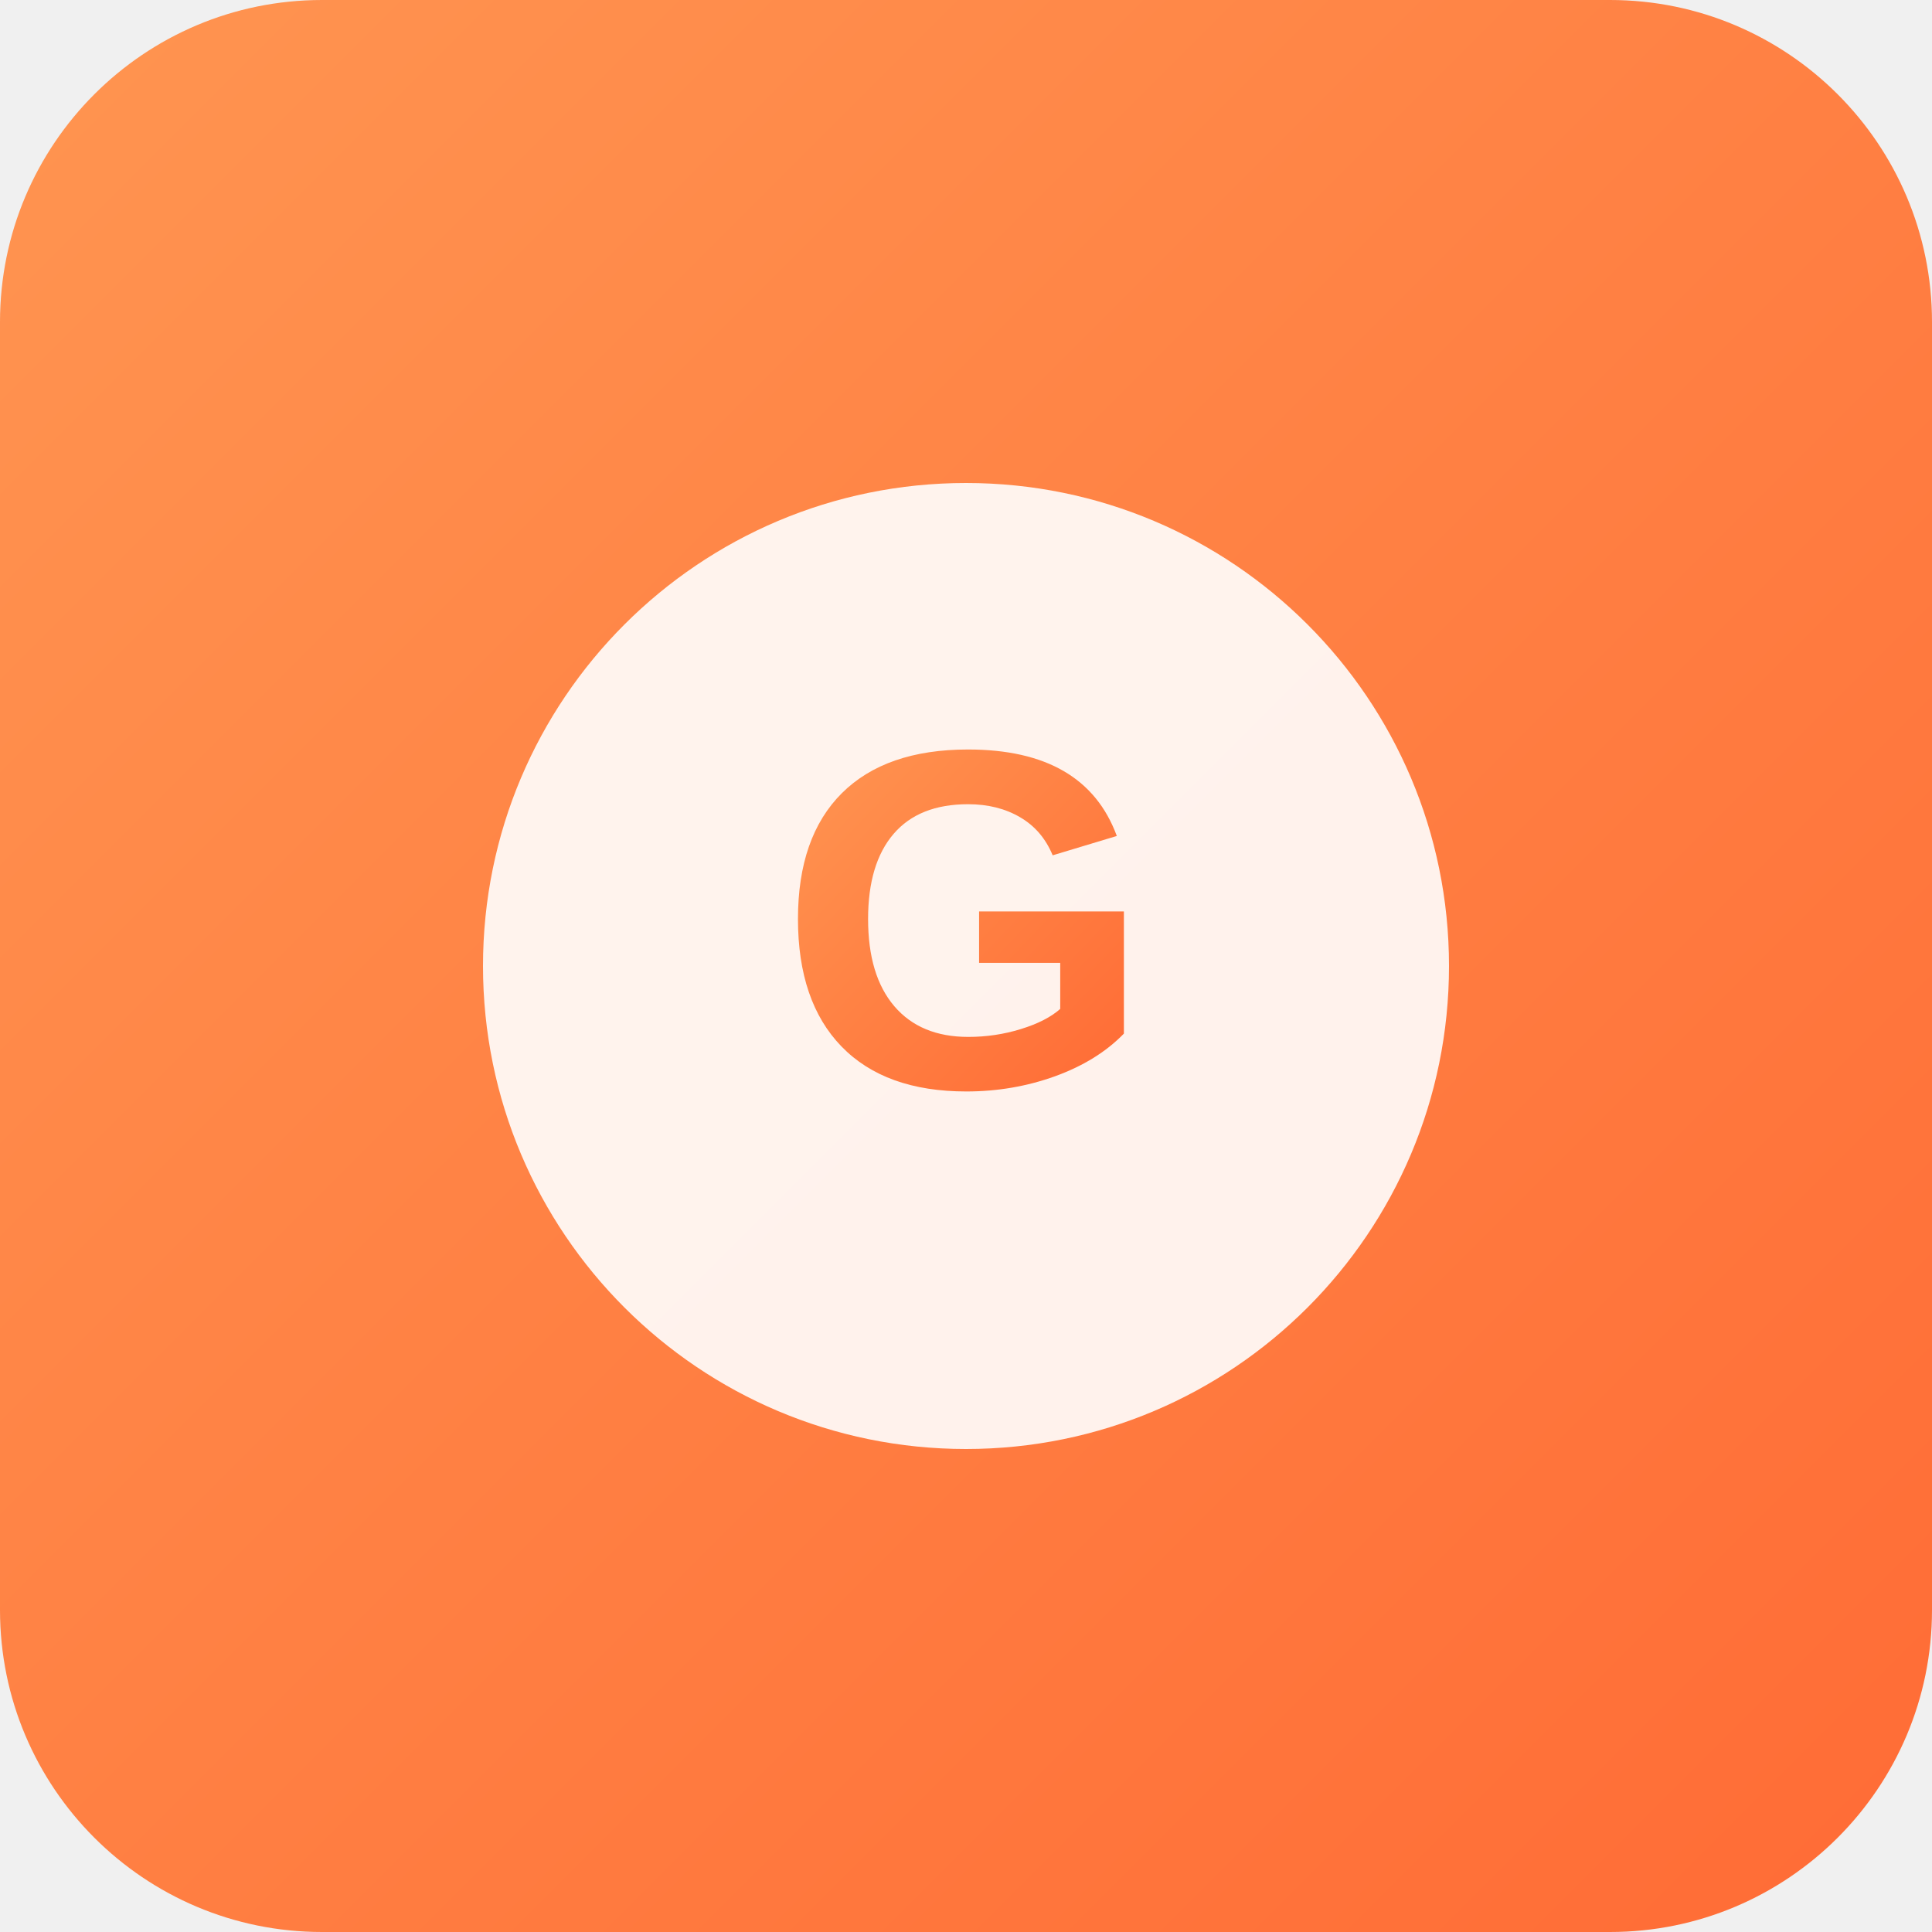
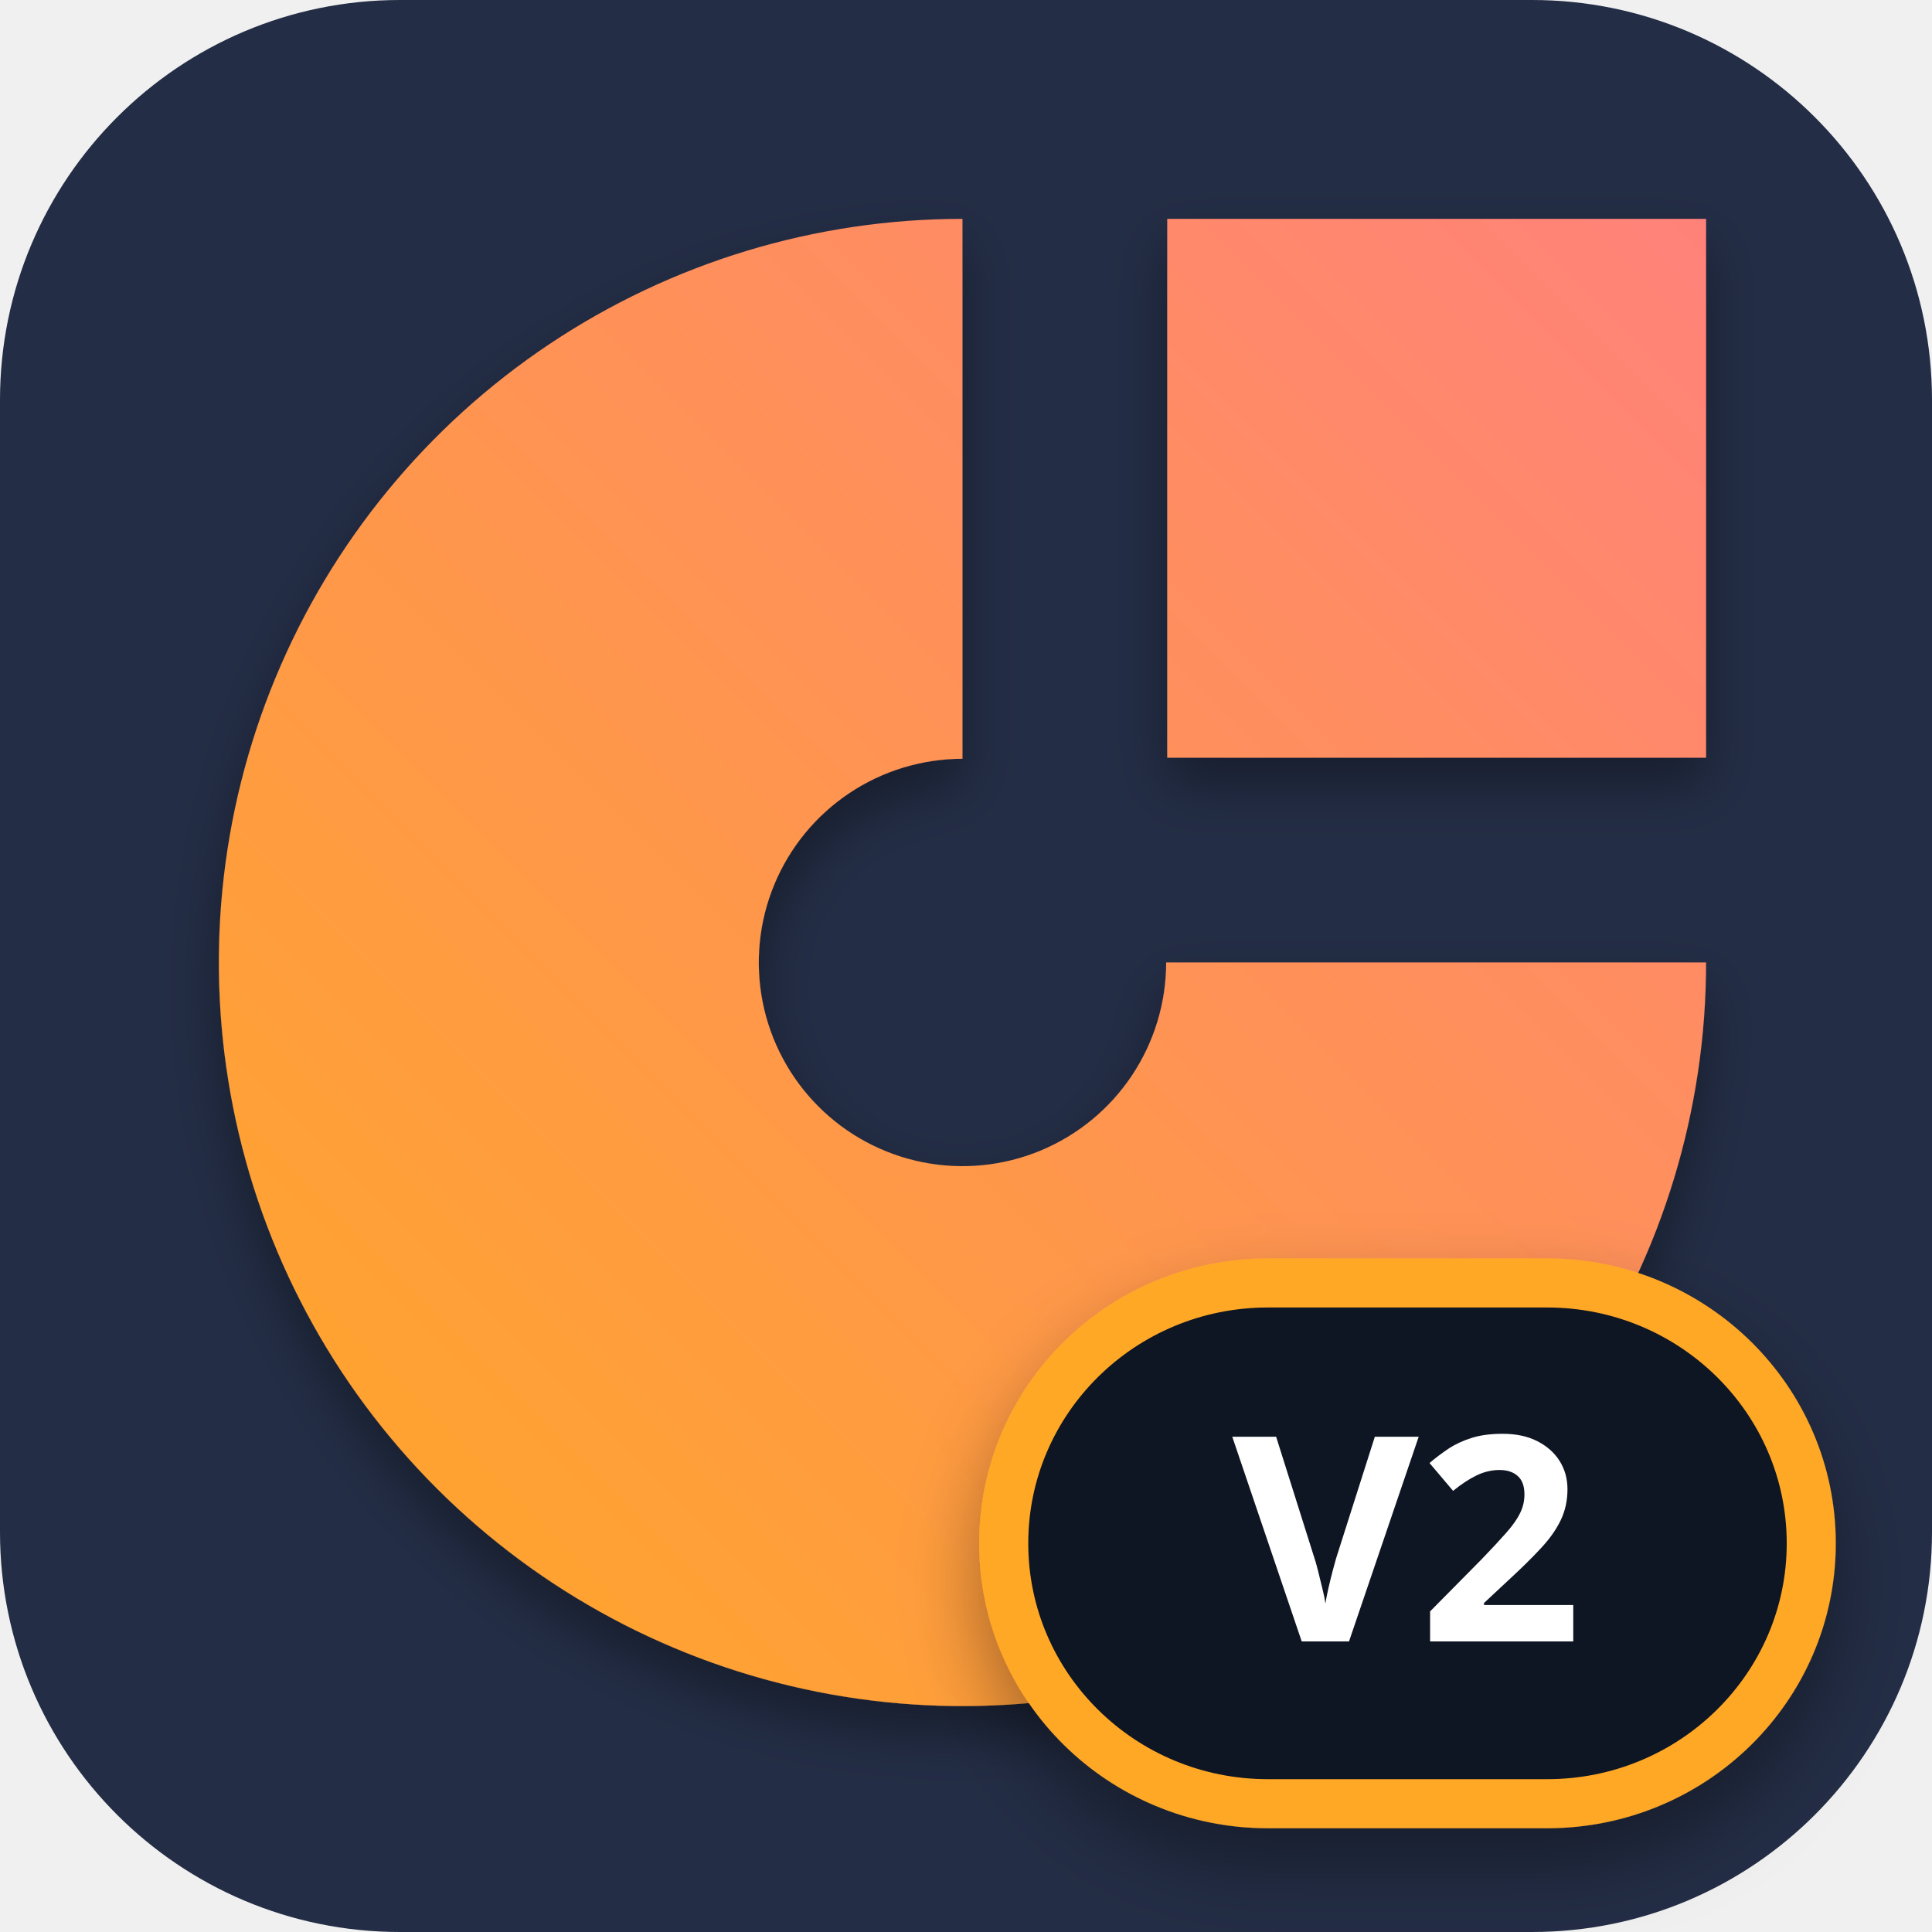
- <svg xmlns="http://www.w3.org/2000/svg" width="192" height="192" viewBox="0 0 192 192" fill="none">
+ <svg xmlns="http://www.w3.org/2000/svg" width="256" height="256" viewBox="0 0 256 256">
  <defs>
-     <linearGradient id="brandGradient" x1="0%" y1="0%" x2="100%" y2="100%">
-       <stop offset="0%" style="stop-color:#ff9551;stop-opacity:1" />
-       <stop offset="100%" style="stop-color:#ff6b35;stop-opacity:1" />
+     <linearGradient id="g" x1="1" y1="0" x2="0" y2="1">
+       <stop offset="0" stop-color="#FF827A" />
+       <stop offset="1" stop-color="#FFA825" />
    </linearGradient>
+     <filter id="sh" x="-30%" y="-30%" width="160%" height="160%">
+       <feDropShadow dx="0" dy="5" stdDeviation="5" flood-color="#000000" flood-opacity="0.35" />
+     </filter>
  </defs>
-   <rect width="192" height="192" rx="32" fill="url(#brandGradient)" />
-   <circle cx="96" cy="96" r="48" fill="white" opacity="0.9" />
-   <text x="96" y="108" font-family="Arial, sans-serif" font-size="48" font-weight="700" text-anchor="middle" fill="url(#brandGradient)">G</text>
+   <rect width="256" height="256" rx="53" fill="#232d45" />
+   <path transform="translate(29,29) scale(0.714)" d="M252.743 214.669C267.906 191.975 276 165.294 276 138H175.802C175.802 145.477 173.585 152.785 169.431 159.002C165.278 165.218 159.374 170.063 152.466 172.925C145.559 175.786 137.958 176.534 130.625 175.076C123.292 173.617 116.557 170.017 111.27 164.73C105.983 159.443 102.383 152.708 100.924 145.375C99.466 138.042 100.214 130.441 103.076 123.534C105.937 116.626 110.782 110.723 116.998 106.569C123.215 102.415 130.524 100.198 138 100.198V0C110.706 0 84.025 8.094 61.331 23.257C38.637 38.421 20.95 59.974 10.505 85.19C0.06 110.406 -2.673 138.153 2.652 164.922C7.976 191.692 21.12 216.281 40.419 235.581C59.719 254.88 84.308 268.024 111.078 273.348C137.847 278.673 165.594 275.94 190.81 265.495C216.027 255.05 237.579 237.363 252.743 214.669ZM276 0H176V100H276V0Z" fill="url(#g)" filter="url(#sh)" />
+   <g filter="url(#sh)">
+     <rect x="133" y="170" width="107" height="69" rx="35" fill="#0f1420" stroke="#FFA825" stroke-width="6.5" />
+     <text x="186.5" y="217.5" text-anchor="middle" font-family="sans-serif" font-size="38" font-weight="600" fill="#ffffff">V2</text>
+   </g>
</svg>
